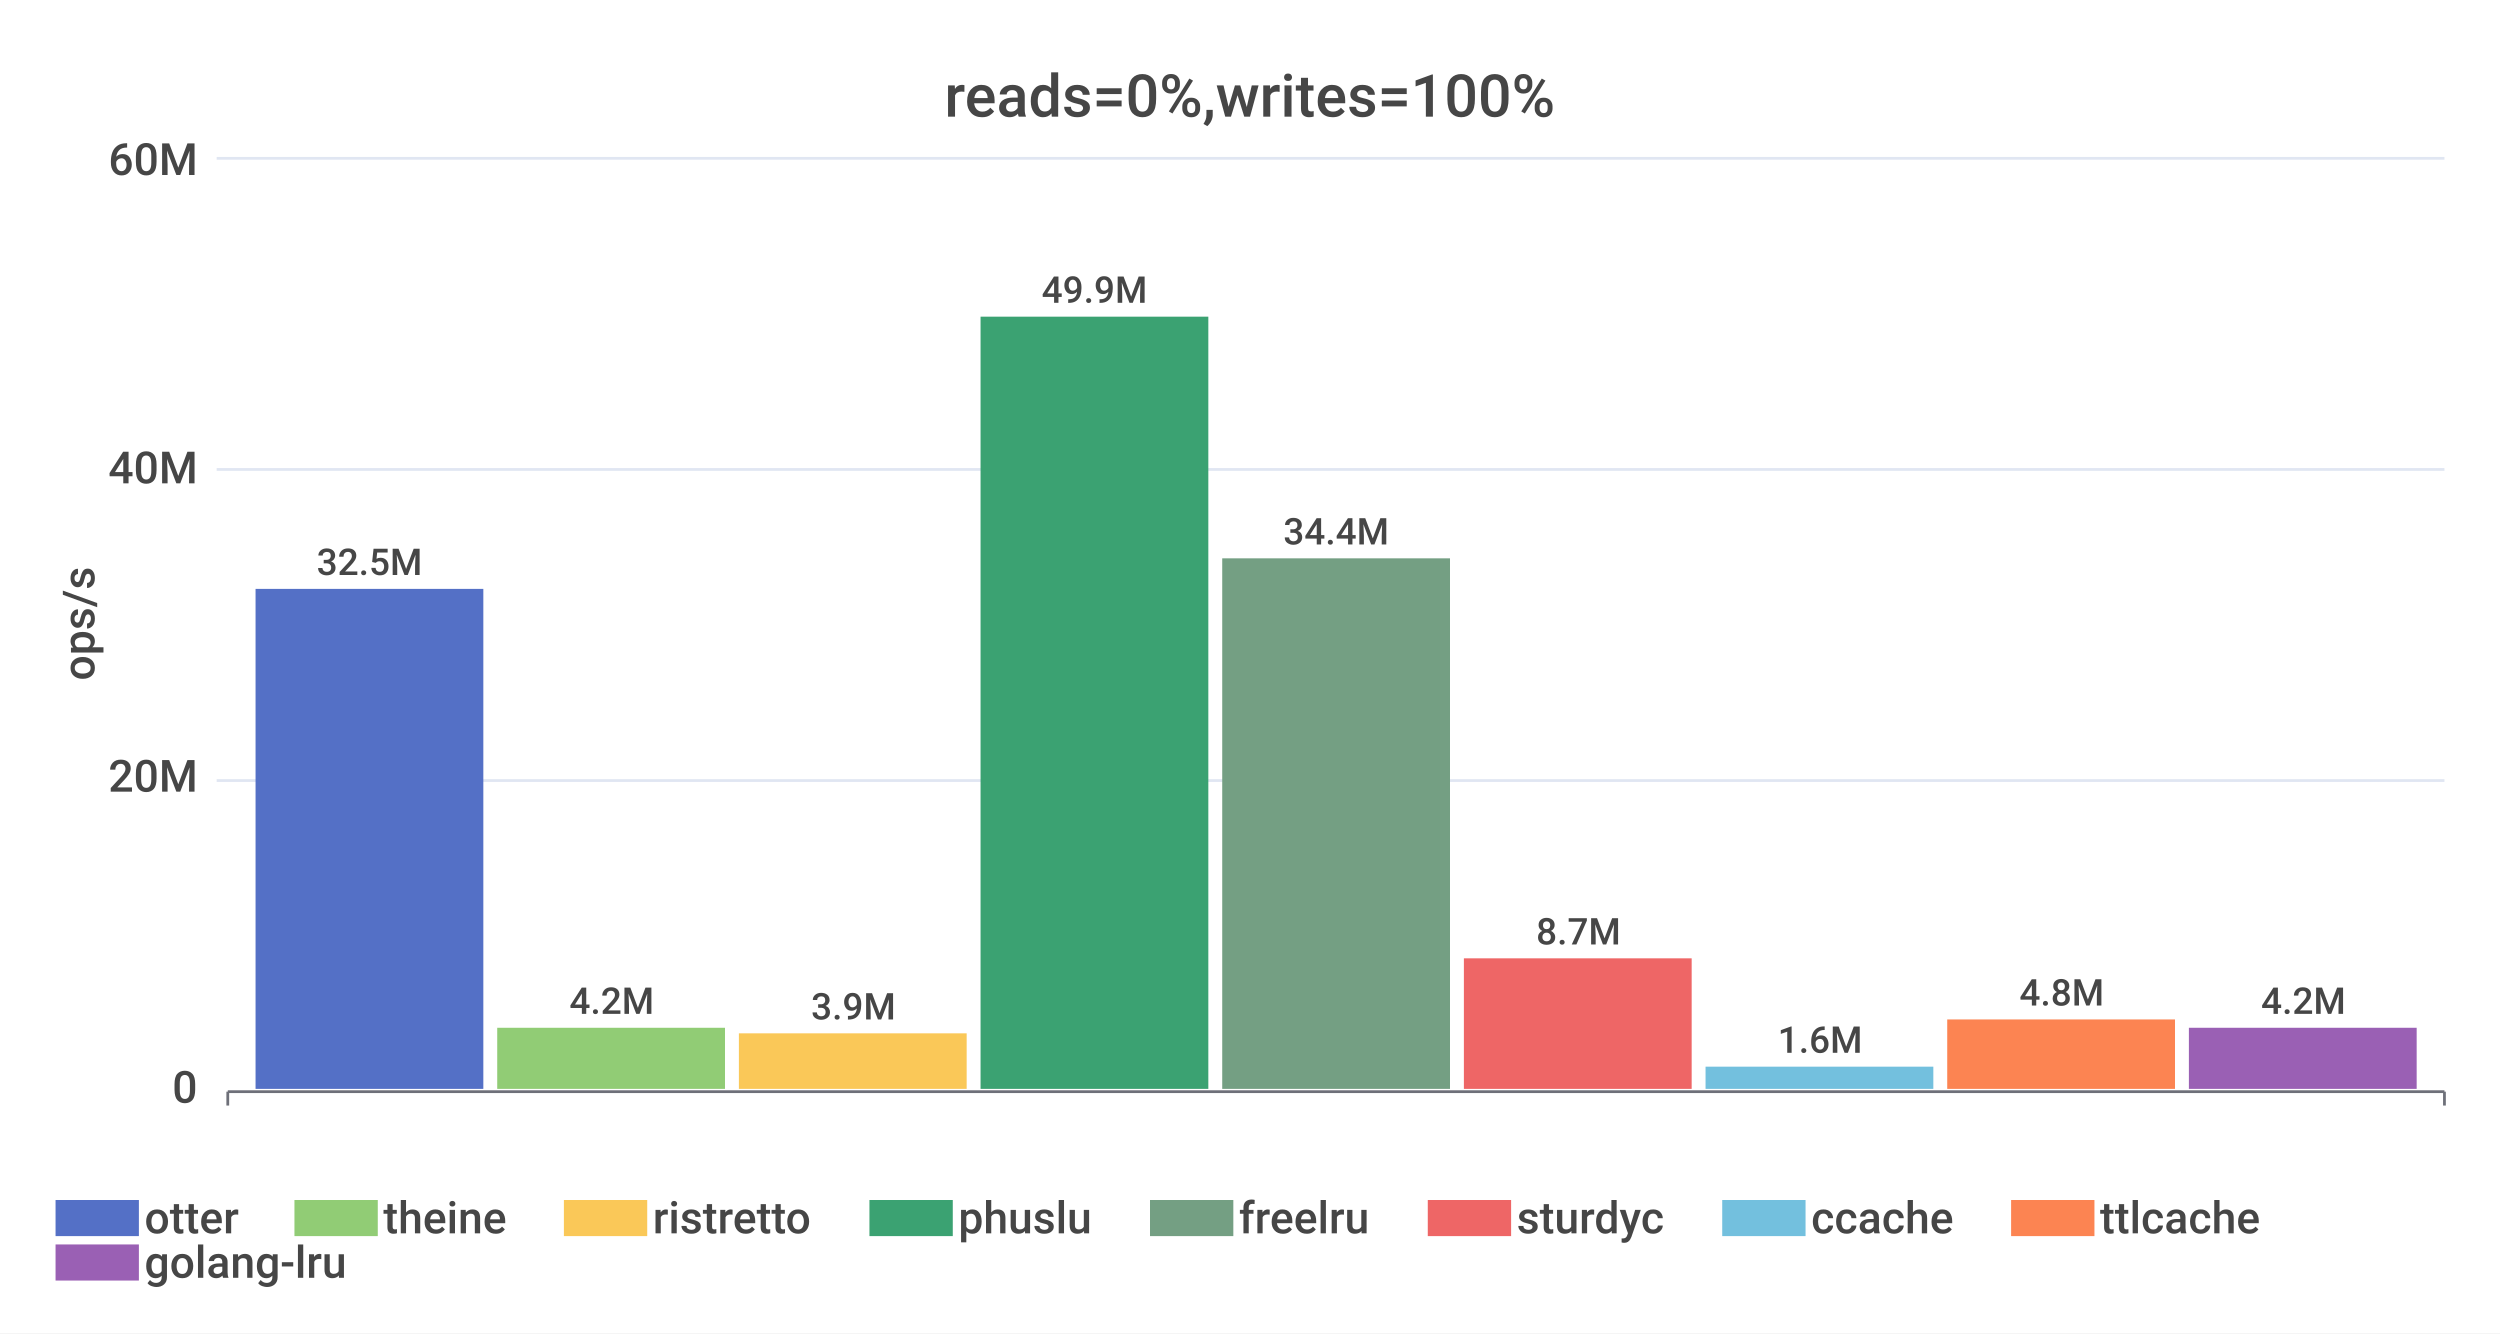
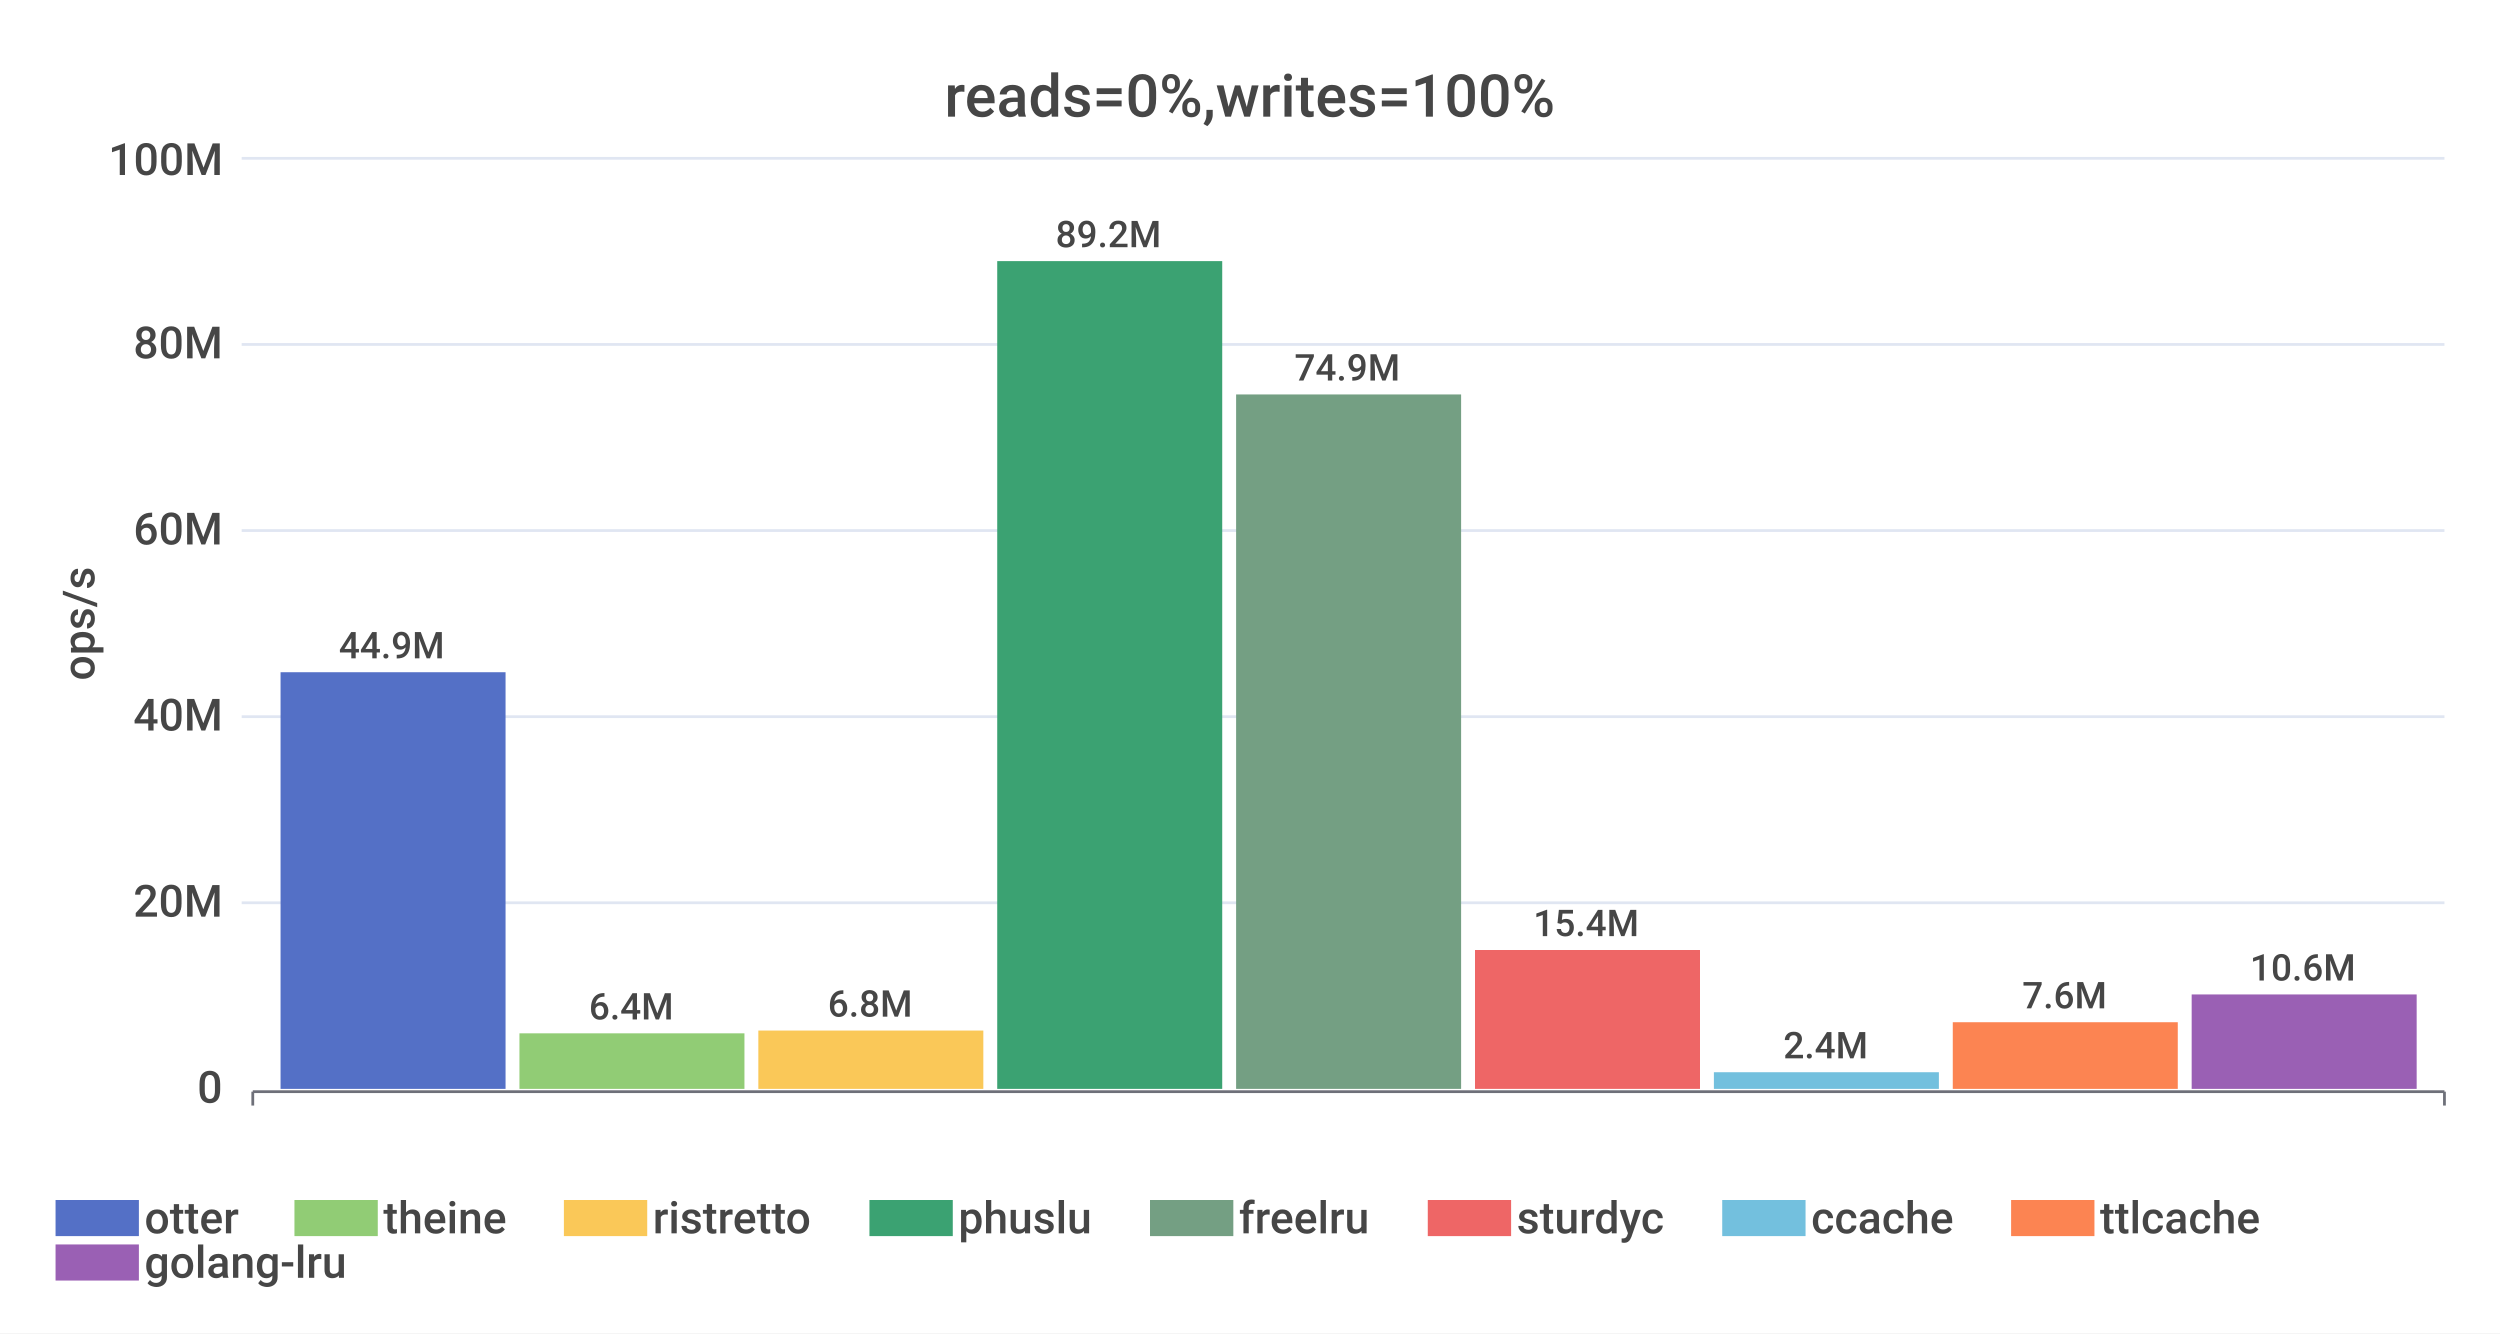
<svg xmlns="http://www.w3.org/2000/svg" viewBox="0 0 900 480">
  <path d="M 0 0 L 900 0 L 900 480 L 0 480 L 0 0" style="stroke:none;fill:white" />
  <text x="340" y="42" style="stroke:none;fill:rgb(70,70,70);font-size:21.3px;font-family:'Roboto Medium',sans-serif">reads=0%,writes=100%</text>
  <path d="M 20 432 L 50 432 L 50 445 L 20 445 L 20 432" style="stroke:none;fill:rgb(84,112,198)" />
  <text x="52" y="444" style="stroke:none;fill:rgb(70,70,70);font-size:16px;font-family:'Roboto Medium',sans-serif">otter</text>
  <path d="M 106 432 L 136 432 L 136 445 L 106 445 L 106 432" style="stroke:none;fill:rgb(145,204,117)" />
  <text x="138" y="444" style="stroke:none;fill:rgb(70,70,70);font-size:16px;font-family:'Roboto Medium',sans-serif">theine</text>
  <path d="M 203 432 L 233 432 L 233 445 L 203 445 L 203 432" style="stroke:none;fill:rgb(250,200,88)" />
  <text x="235" y="444" style="stroke:none;fill:rgb(70,70,70);font-size:16px;font-family:'Roboto Medium',sans-serif">ristretto</text>
  <path d="M 313 432 L 343 432 L 343 445 L 313 445 L 313 432" style="stroke:none;fill:rgb(59,162,114)" />
  <text x="345" y="444" style="stroke:none;fill:rgb(70,70,70);font-size:16px;font-family:'Roboto Medium',sans-serif">phuslu</text>
  <path d="M 414 432 L 444 432 L 444 445 L 414 445 L 414 432" style="stroke:none;fill:rgb(116,159,131)" />
  <text x="446" y="444" style="stroke:none;fill:rgb(70,70,70);font-size:16px;font-family:'Roboto Medium',sans-serif">freelru</text>
  <path d="M 514 432 L 544 432 L 544 445 L 514 445 L 514 432" style="stroke:none;fill:rgb(238,102,102)" />
  <text x="546" y="444" style="stroke:none;fill:rgb(70,70,70);font-size:16px;font-family:'Roboto Medium',sans-serif">sturdyc</text>
  <path d="M 620 432 L 650 432 L 650 445 L 620 445 L 620 432" style="stroke:none;fill:rgb(115,192,222)" />
  <text x="652" y="444" style="stroke:none;fill:rgb(70,70,70);font-size:16px;font-family:'Roboto Medium',sans-serif">ccache</text>
  <path d="M 724 432 L 754 432 L 754 445 L 724 445 L 724 432" style="stroke:none;fill:rgb(252,132,82)" />
  <text x="756" y="444" style="stroke:none;fill:rgb(70,70,70);font-size:16px;font-family:'Roboto Medium',sans-serif">ttlcache</text>
  <path d="M 20 448 L 50 448 L 50 461 L 20 461 L 20 448" style="stroke:none;fill:rgb(154,96,180)" />
  <text x="52" y="460" style="stroke:none;fill:rgb(70,70,70);font-size:16px;font-family:'Roboto Medium',sans-serif">golang-lru</text>
  <text x="34" y="245" style="stroke:none;fill:rgb(70,70,70);font-size:16px;font-family:'Roboto Medium',sans-serif" transform="rotate(270.00,34,245)">ops/s</text>
-   <text x="39" y="63" style="stroke:none;fill:rgb(70,70,70);font-size:16px;font-family:'Roboto Medium',sans-serif">60M</text>
-   <text x="39" y="174" style="stroke:none;fill:rgb(70,70,70);font-size:16px;font-family:'Roboto Medium',sans-serif">40M</text>
-   <text x="39" y="285" style="stroke:none;fill:rgb(70,70,70);font-size:16px;font-family:'Roboto Medium',sans-serif">20M</text>
-   <text x="62" y="397" style="stroke:none;fill:rgb(70,70,70);font-size:16px;font-family:'Roboto Medium',sans-serif">0</text>
-   <path d="M 78 57 L 880 57" style="stroke-width:1;stroke:rgb(224,230,242);fill:none" />
-   <path d="M 78 169 L 880 169" style="stroke-width:1;stroke:rgb(224,230,242);fill:none" />
-   <path d="M 78 281 L 880 281" style="stroke-width:1;stroke:rgb(224,230,242);fill:none" />
-   <path d="M 82 393 L 880 393" style="stroke-width:1;stroke:rgb(110,112,121);fill:none" />
-   <path d="M 82 398 L 82 393" style="stroke-width:1;stroke:rgb(110,112,121);fill:none" />
+   <text x="39" y="63" style="stroke:none;fill:rgb(70,70,70);font-size:16px;font-family:'Roboto Medium',sans-serif">100M</text>
+   <text x="48" y="129" style="stroke:none;fill:rgb(70,70,70);font-size:16px;font-family:'Roboto Medium',sans-serif">80M</text>
+   <text x="48" y="196" style="stroke:none;fill:rgb(70,70,70);font-size:16px;font-family:'Roboto Medium',sans-serif">60M</text>
+   <text x="48" y="263" style="stroke:none;fill:rgb(70,70,70);font-size:16px;font-family:'Roboto Medium',sans-serif">40M</text>
+   <text x="48" y="330" style="stroke:none;fill:rgb(70,70,70);font-size:16px;font-family:'Roboto Medium',sans-serif">20M</text>
+   <text x="71" y="397" style="stroke:none;fill:rgb(70,70,70);font-size:16px;font-family:'Roboto Medium',sans-serif">0</text>
+   <path d="M 87 57 L 880 57" style="stroke-width:1;stroke:rgb(224,230,242);fill:none" />
+   <path d="M 87 124 L 880 124" style="stroke-width:1;stroke:rgb(224,230,242);fill:none" />
+   <path d="M 87 191 L 880 191" style="stroke-width:1;stroke:rgb(224,230,242);fill:none" />
+   <path d="M 87 258 L 880 258" style="stroke-width:1;stroke:rgb(224,230,242);fill:none" />
+   <path d="M 87 325 L 880 325" style="stroke-width:1;stroke:rgb(224,230,242);fill:none" />
+   <path d="M 91 393 L 880 393" style="stroke-width:1;stroke:rgb(110,112,121);fill:none" />
+   <path d="M 91 398 L 91 393" style="stroke-width:1;stroke:rgb(110,112,121);fill:none" />
  <path d="M 880 398 L 880 393" style="stroke-width:1;stroke:rgb(110,112,121);fill:none" />
-   <path d="M 92 212 L 174 212 L 174 392 L 92 392 L 92 212" style="stroke:none;fill:rgb(84,112,198)" />
-   <path d="M 179 370 L 261 370 L 261 392 L 179 392 L 179 370" style="stroke:none;fill:rgb(145,204,117)" />
-   <path d="M 266 372 L 348 372 L 348 392 L 266 392 L 266 372" style="stroke:none;fill:rgb(250,200,88)" />
-   <path d="M 353 114 L 435 114 L 435 392 L 353 392 L 353 114" style="stroke:none;fill:rgb(59,162,114)" />
-   <path d="M 440 201 L 522 201 L 522 392 L 440 392 L 440 201" style="stroke:none;fill:rgb(116,159,131)" />
-   <path d="M 527 345 L 609 345 L 609 392 L 527 392 L 527 345" style="stroke:none;fill:rgb(238,102,102)" />
-   <path d="M 614 384 L 696 384 L 696 392 L 614 392 L 614 384" style="stroke:none;fill:rgb(115,192,222)" />
-   <path d="M 701 367 L 783 367 L 783 392 L 701 392 L 701 367" style="stroke:none;fill:rgb(252,132,82)" />
-   <path d="M 788 370 L 870 370 L 870 392 L 788 392 L 788 370" style="stroke:none;fill:rgb(154,96,180)" />
-   <text x="114" y="207" style="stroke:none;fill:rgb(70,70,70);font-size:13.3px;font-family:'Roboto Medium',sans-serif">32.5M</text>
-   <text x="205" y="365" style="stroke:none;fill:rgb(70,70,70);font-size:13.3px;font-family:'Roboto Medium',sans-serif">4.2M</text>
-   <text x="292" y="367" style="stroke:none;fill:rgb(70,70,70);font-size:13.3px;font-family:'Roboto Medium',sans-serif">3.9M</text>
-   <text x="375" y="109" style="stroke:none;fill:rgb(70,70,70);font-size:13.3px;font-family:'Roboto Medium',sans-serif">49.9M</text>
-   <text x="462" y="196" style="stroke:none;fill:rgb(70,70,70);font-size:13.3px;font-family:'Roboto Medium',sans-serif">34.4M</text>
-   <text x="553" y="340" style="stroke:none;fill:rgb(70,70,70);font-size:13.3px;font-family:'Roboto Medium',sans-serif">8.7M</text>
-   <text x="640" y="379" style="stroke:none;fill:rgb(70,70,70);font-size:13.3px;font-family:'Roboto Medium',sans-serif">1.6M</text>
-   <text x="727" y="362" style="stroke:none;fill:rgb(70,70,70);font-size:13.3px;font-family:'Roboto Medium',sans-serif">4.8M</text>
-   <text x="814" y="365" style="stroke:none;fill:rgb(70,70,70);font-size:13.3px;font-family:'Roboto Medium',sans-serif">4.2M</text>
+   <path d="M 101 242 L 182 242 L 182 392 L 101 392 L 101 242" style="stroke:none;fill:rgb(84,112,198)" />
+   <path d="M 187 372 L 268 372 L 268 392 L 187 392 L 187 372" style="stroke:none;fill:rgb(145,204,117)" />
+   <path d="M 273 371 L 354 371 L 354 392 L 273 392 L 273 371" style="stroke:none;fill:rgb(250,200,88)" />
+   <path d="M 359 94 L 440 94 L 440 392 L 359 392 L 359 94" style="stroke:none;fill:rgb(59,162,114)" />
+   <path d="M 445 142 L 526 142 L 526 392 L 445 392 L 445 142" style="stroke:none;fill:rgb(116,159,131)" />
+   <path d="M 531 342 L 612 342 L 612 392 L 531 392 L 531 342" style="stroke:none;fill:rgb(238,102,102)" />
+   <path d="M 617 386 L 698 386 L 698 392 L 617 392 L 617 386" style="stroke:none;fill:rgb(115,192,222)" />
+   <path d="M 703 368 L 784 368 L 784 392 L 703 392 L 703 368" style="stroke:none;fill:rgb(252,132,82)" />
+   <path d="M 789 358 L 870 358 L 870 392 L 789 392 L 789 358" style="stroke:none;fill:rgb(154,96,180)" />
+   <text x="122" y="237" style="stroke:none;fill:rgb(70,70,70);font-size:13.3px;font-family:'Roboto Medium',sans-serif">44.9M</text>
+   <text x="212" y="367" style="stroke:none;fill:rgb(70,70,70);font-size:13.3px;font-family:'Roboto Medium',sans-serif">6.4M</text>
+   <text x="298" y="366" style="stroke:none;fill:rgb(70,70,70);font-size:13.3px;font-family:'Roboto Medium',sans-serif">6.8M</text>
+   <text x="380" y="89" style="stroke:none;fill:rgb(70,70,70);font-size:13.3px;font-family:'Roboto Medium',sans-serif">89.2M</text>
+   <text x="466" y="137" style="stroke:none;fill:rgb(70,70,70);font-size:13.3px;font-family:'Roboto Medium',sans-serif">74.9M</text>
+   <text x="552" y="337" style="stroke:none;fill:rgb(70,70,70);font-size:13.3px;font-family:'Roboto Medium',sans-serif">15.4M</text>
+   <text x="642" y="381" style="stroke:none;fill:rgb(70,70,70);font-size:13.3px;font-family:'Roboto Medium',sans-serif">2.4M</text>
+   <text x="728" y="363" style="stroke:none;fill:rgb(70,70,70);font-size:13.3px;font-family:'Roboto Medium',sans-serif">7.6M</text>
+   <text x="810" y="353" style="stroke:none;fill:rgb(70,70,70);font-size:13.3px;font-family:'Roboto Medium',sans-serif">10.6M</text>
</svg>
